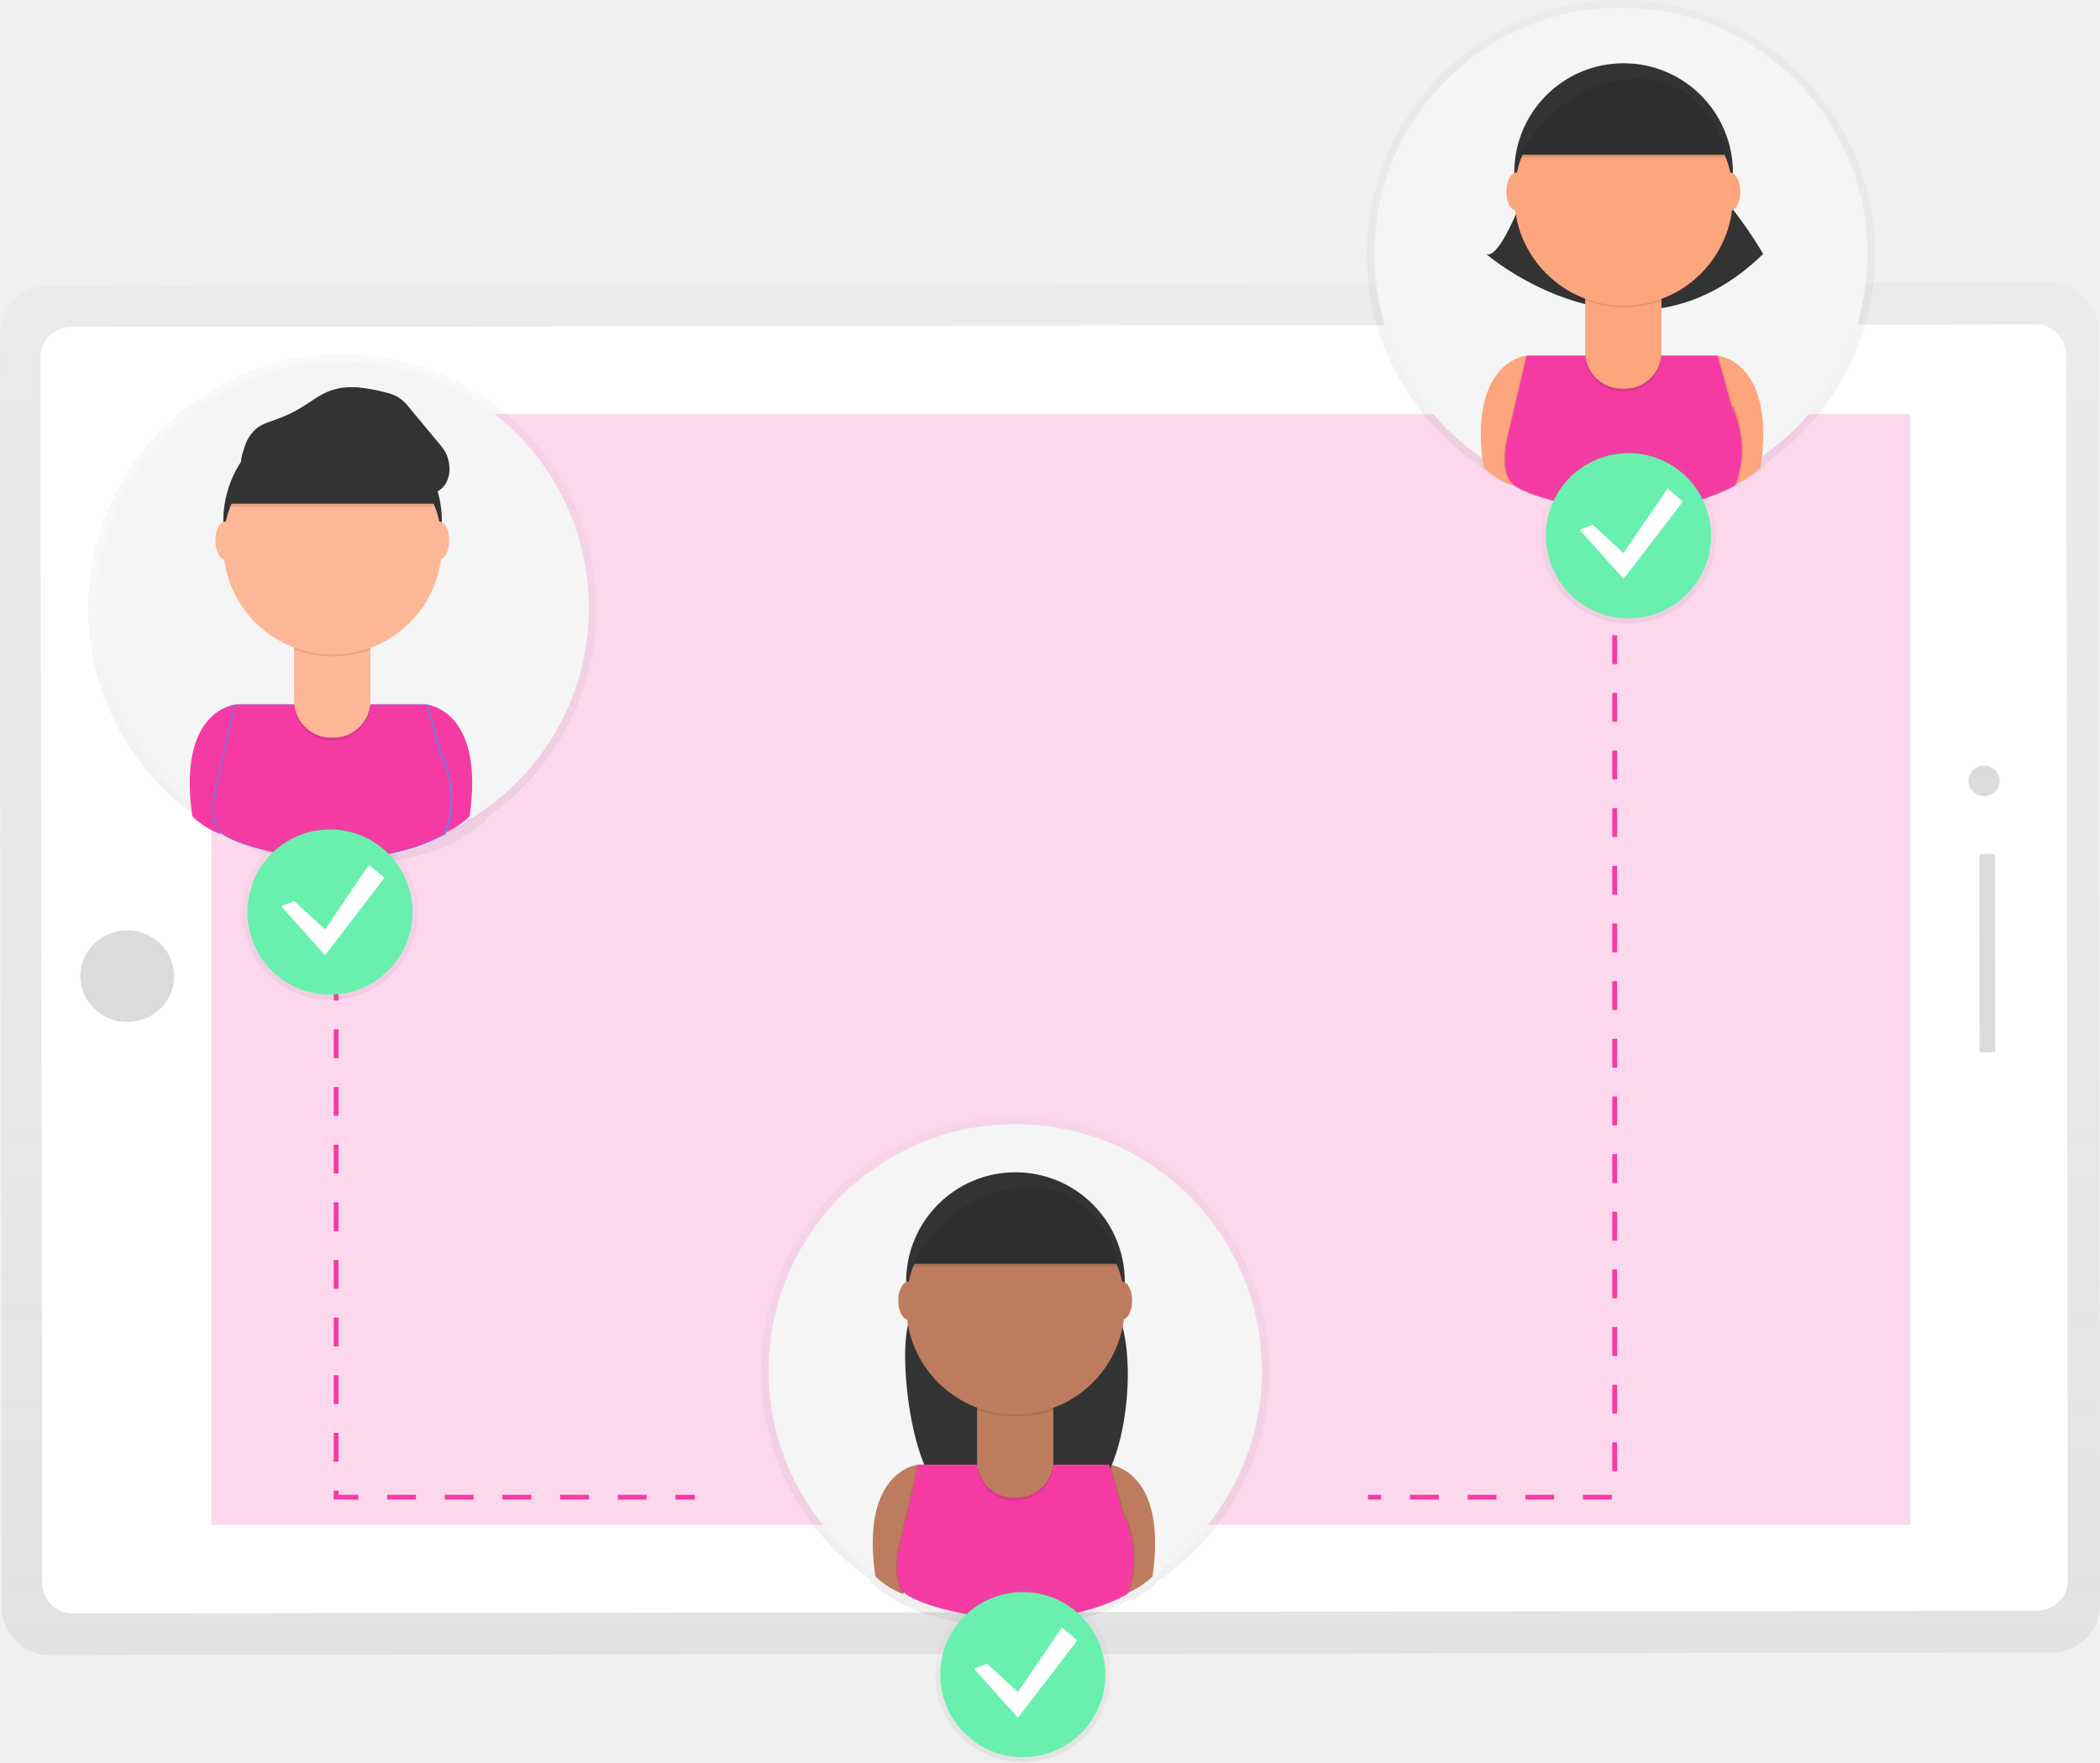
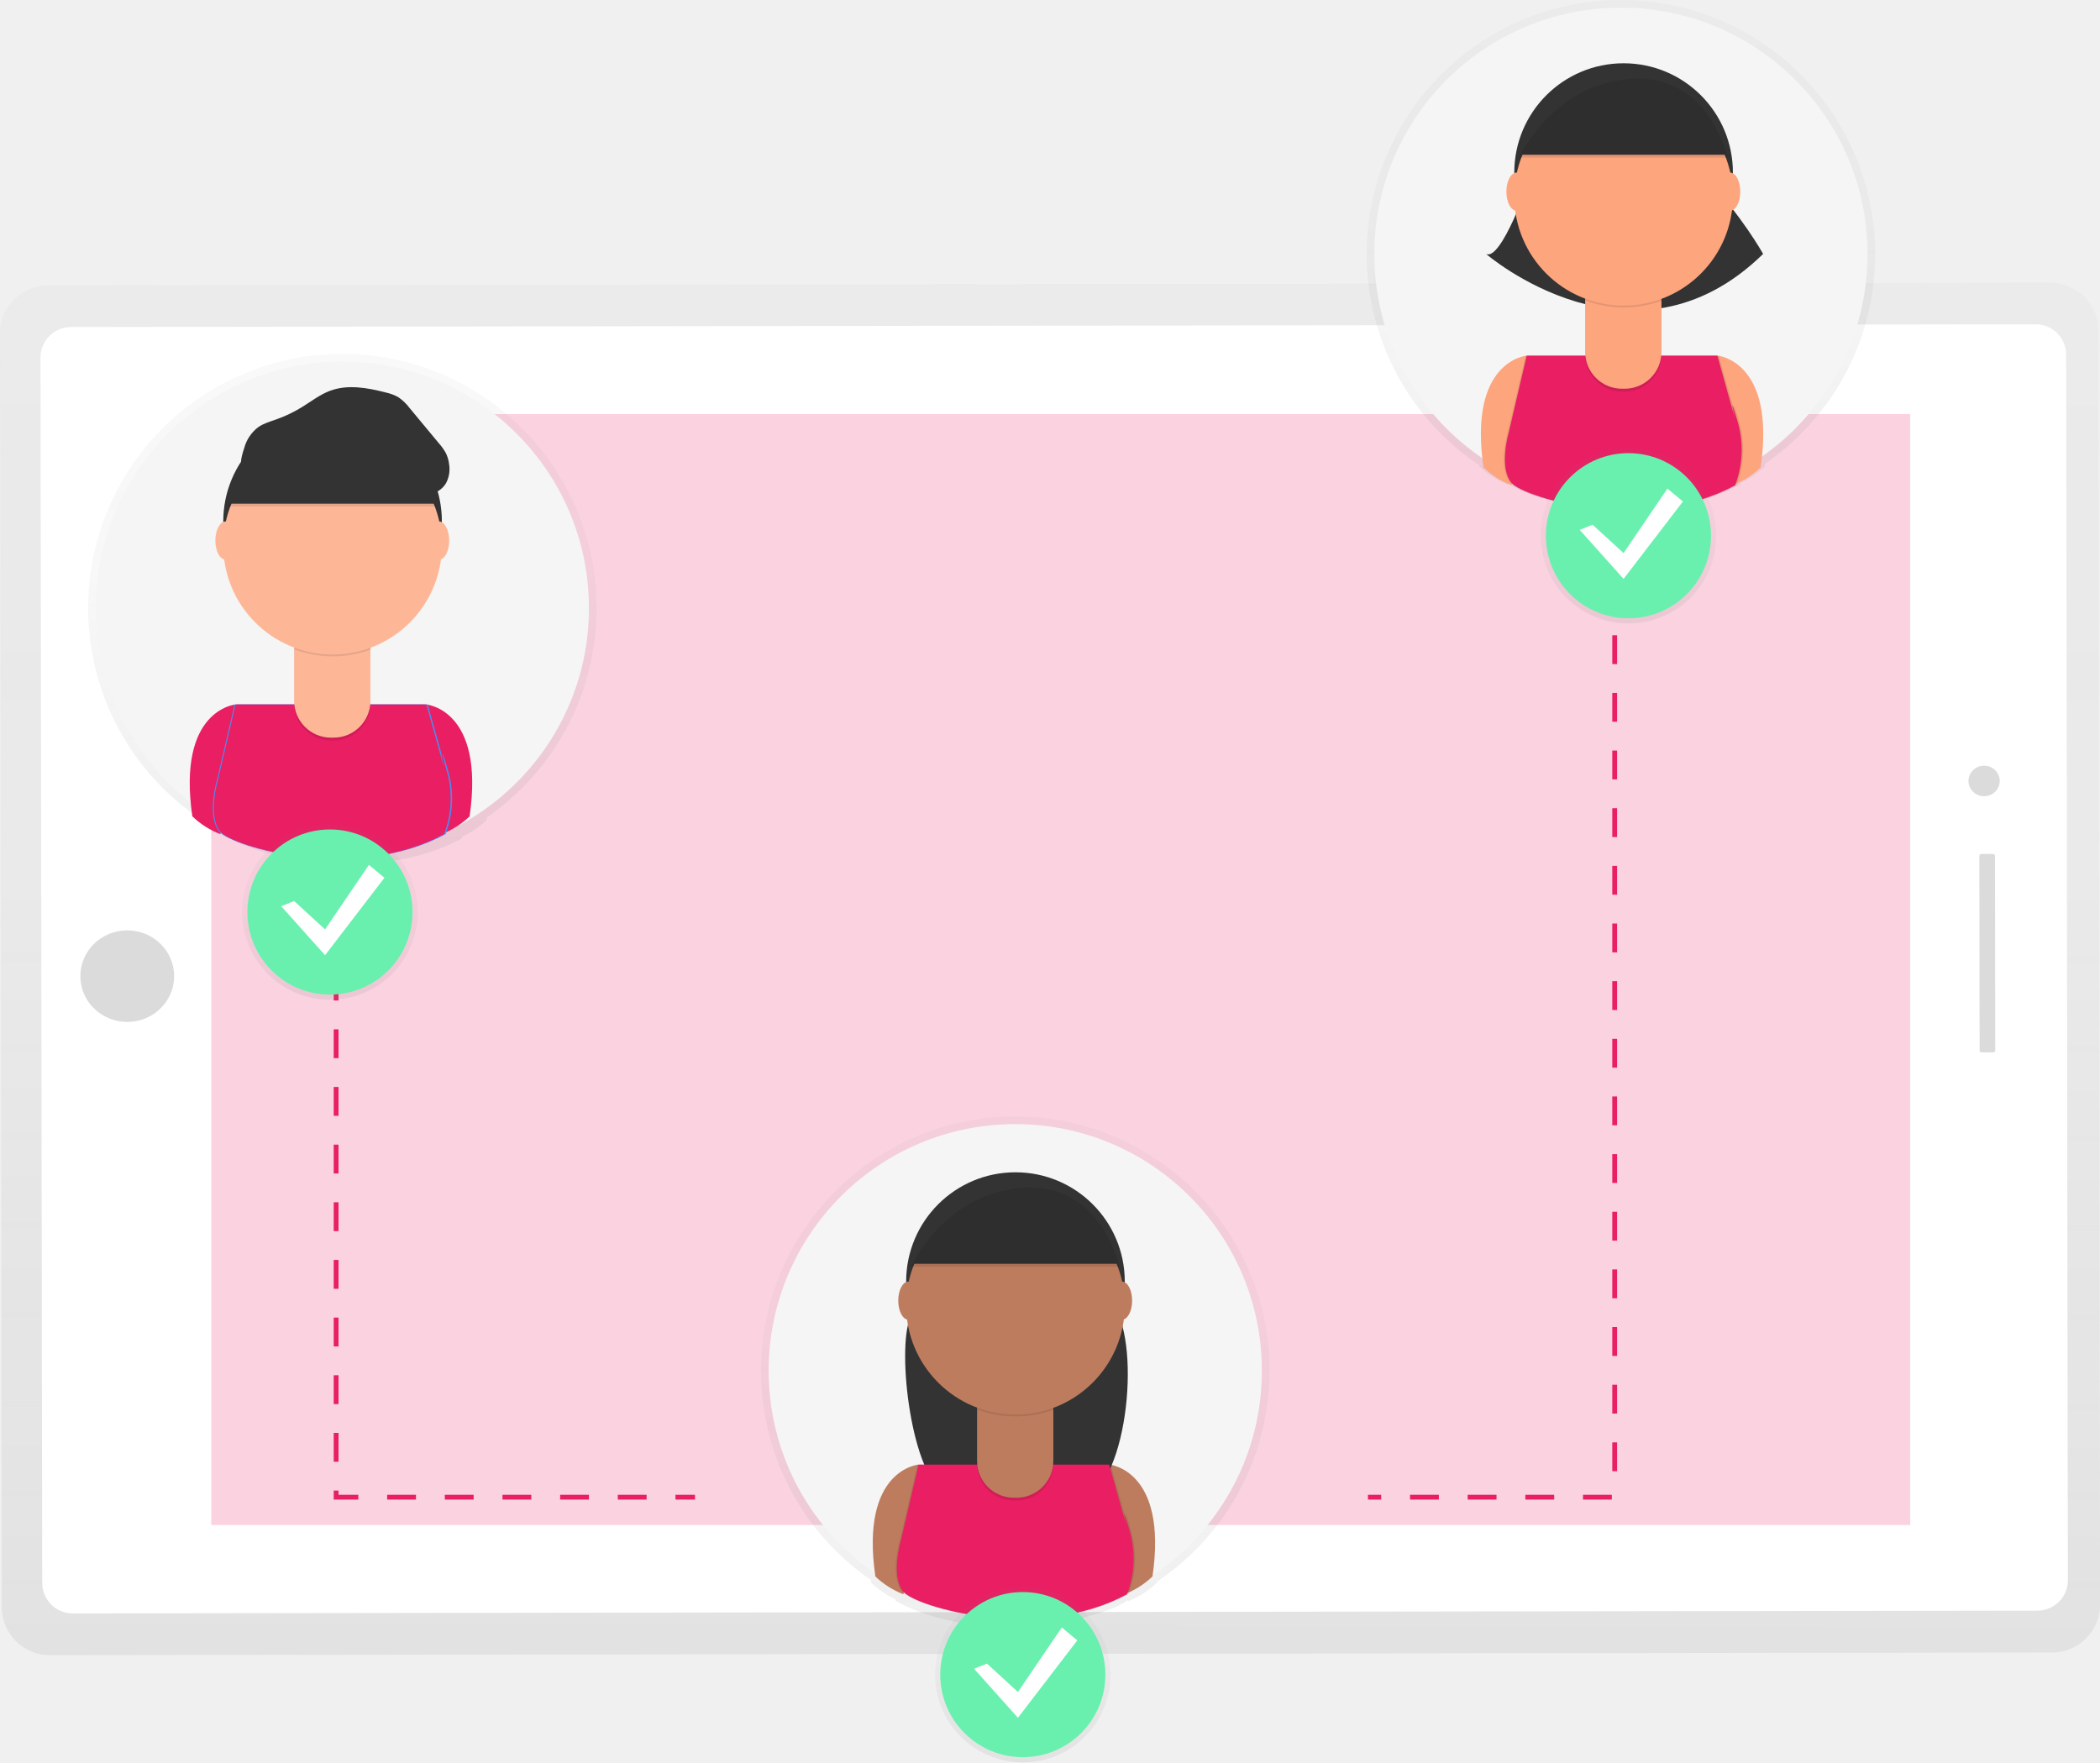
<svg xmlns="http://www.w3.org/2000/svg" xmlns:xlink="http://www.w3.org/1999/xlink" id="390bda19-a7d2-4807-bf84-0b71cfc4032d" data-name="Layer 1" width="874.11" height="733.63" viewBox="0 0 874.11 733.63">
  <defs>
    <linearGradient id="cc82a564-ea96-4f3a-b817-d04de3d3185f" x1="875.04" y1="475.49" x2="303.77" y2="474.73" gradientTransform="matrix(0, 1, -1.02, 0, 1081.62, -103.54)" gradientUnits="userSpaceOnUse">
      <stop offset="0" stop-color="gray" stop-opacity="0.25" />
      <stop offset="0.54" stop-color="gray" stop-opacity="0.12" />
      <stop offset="1" stop-color="gray" stop-opacity="0.1" />
    </linearGradient>
    <linearGradient id="e2d916eb-0c16-4978-ba1c-6a4f2feb782d" x1="590.41" y1="841.63" x2="590.41" y2="111.52" gradientTransform="matrix(0, 1, -1.02, 0, 1082.43, -102.87)" gradientUnits="userSpaceOnUse">
      <stop offset="0" stop-opacity="0.09" />
      <stop offset="0.55" stop-opacity="0.07" />
      <stop offset="1" stop-opacity="0.02" />
    </linearGradient>
    <linearGradient id="7dc82f8a-aae8-4c14-8443-a0bee5c82ac4" x1="837.64" y1="295.46" x2="837.64" y2="83.19" gradientTransform="matrix(1, 0, 0, 1, 0, 0)" xlink:href="#cc82a564-ea96-4f3a-b817-d04de3d3185f" />
    <linearGradient id="10911ca7-360a-4a17-aa6c-ba55de6df86c" x1="305.44" y1="442.78" x2="305.44" y2="230.5" gradientTransform="matrix(1, 0, 0, 1, 0, 0)" xlink:href="#cc82a564-ea96-4f3a-b817-d04de3d3185f" />
    <linearGradient id="b1d6e2ae-fbc3-4669-9109-ab786db17612" x1="-537.55" y1="760.23" x2="-537.55" y2="547.95" gradientTransform="matrix(-1, 0, 0, 1, 48, 0)" xlink:href="#cc82a564-ea96-4f3a-b817-d04de3d3185f" />
    <linearGradient id="014d2d59-4ea0-44d4-9011-1415ae1e0169" x1="137.34" y1="416.18" x2="137.34" y2="343.15" gradientTransform="matrix(1, 0, 0, 1, 0, 0)" xlink:href="#cc82a564-ea96-4f3a-b817-d04de3d3185f" />
    <linearGradient id="3edc3864-c137-45a8-b4cb-910029123495" x1="677.83" y1="259.53" x2="677.83" y2="186.5" gradientTransform="matrix(1, 0, 0, 1, 0, 0)" xlink:href="#cc82a564-ea96-4f3a-b817-d04de3d3185f" />
    <linearGradient id="526052fb-0a4d-4689-9c8f-871db821c2c2" x1="425.74" y1="733.63" x2="425.74" y2="660.6" gradientTransform="matrix(1, 0, 0, 1, 0, 0)" xlink:href="#cc82a564-ea96-4f3a-b817-d04de3d3185f" />
  </defs>
  <g opacity="0.5">
    <path d="M163.68,752.21,162.94,222a20,20,0,0,1,20-20l833.41-1.11a20,20,0,0,1,20,20l.73,530.21a20,20,0,0,1-20,20l-833.41,1.11A20,20,0,0,1,163.68,752.21Z" transform="translate(-162.94 -83.19)" fill="url(#cc82a564-ea96-4f3a-b817-d04de3d3185f)" />
  </g>
  <rect x="227.85" y="241.33" width="741.32" height="492.4" transform="translate(-163.62 -82.36) rotate(-0.08)" fill="url(#e2d916eb-0c16-4978-ba1c-6a4f2feb782d)" />
  <rect x="180.15" y="218.77" width="843.16" height="535.49" rx="12.68" ry="12.68" transform="translate(-163.61 -82.36) rotate(-0.08)" fill="#fff" />
-   <rect x="374.09" y="133.87" width="462.44" height="707.19" transform="matrix(0, 1, -1, 0, 928.99, -201.71)" fill="#f53ba3" opacity="0.2" />
+   <rect x="374.09" y="133.87" width="462.44" height="707.19" transform="matrix(0, 1, -1, 0, 928.99, -201.71)" fill="#e91e63" opacity="0.2" />
  <ellipse cx="216.59" cy="489.24" rx="19.52" ry="19.06" transform="matrix(1, 0, 0, 1, -163.62, -82.89)" fill="#dbdbdb" />
  <ellipse cx="989.37" cy="406.92" rx="6.51" ry="6.35" transform="matrix(1, 0, 0, 1, -163.5, -81.82)" fill="#dbdbdb" />
  <rect x="948.83" y="476.71" width="82.58" height="6.51" rx="0.76" ry="0.76" transform="translate(1305.78 -594) rotate(89.92)" fill="#dbdbdb" />
  <g opacity="0.5">
    <path d="M943.46,189A105.82,105.82,0,1,0,778.6,276.83l.07.47a36.22,36.22,0,0,0,12,7.64l.14-.47c5,4.25,25.81,11.05,49.79,11h.52c15.18,0,31.66-2.68,46.16-10.52,0,0,.13-.28.33-.8a37.7,37.7,0,0,0,10-6.83q.09-.61.17-1.2A105.7,105.7,0,0,0,943.46,189Z" transform="translate(-162.94 -83.19)" fill="url(#7dc82f8a-aae8-4c14-8443-a0bee5c82ac4)" />
  </g>
  <circle cx="674.7" cy="105.83" r="102.64" fill="#f5f5f5" />
  <path d="M798.43,231.22s-24.46,2-18,46.56a35.13,35.13,0,0,0,11.64,7.41l13.76-46.56Z" transform="translate(-162.94 -83.19)" fill="#fda57d" />
  <path d="M877.79,231.22s24.46,2,18,46.56a35.13,35.13,0,0,1-11.64,7.41l-13.76-46.56Z" transform="translate(-162.94 -83.19)" fill="#fda57d" />
  <path d="M799.49,158.2s-11.64,33.86-18,30.69c0,0,61.26,52.91,115.34,0,0,0-9.52-16.93-23.28-30.69Z" transform="translate(-162.94 -83.19)" fill="#333" />
  <circle cx="675.81" cy="71.84" r="45.5" fill="#333" />
  <path d="M877.32,231.22H798L790.55,263s-4.35,14.7,1.06,21.16,56,21.16,93.12,1.06a41.4,41.4,0,0,0,1.06-26.45c-4.23-14.81-1.06-1.06-1.06-1.06Z" transform="translate(-162.94 -83.19)" opacity="0.1" />
  <path d="M878.38,231.22H799L791.61,263s-4.35,14.7,1.06,21.16,56,21.16,93.12,1.06a41.4,41.4,0,0,0,1.06-26.45c-4.23-14.81-1.06-1.06-1.06-1.06Z" transform="translate(-162.94 -83.19)" opacity="0.1" />
-   <path d="M877.79,231.22H798.43L791,263s-4.35,14.7,1.06,21.16,56,21.16,93.12,1.06a41.4,41.4,0,0,0,1.06-26.45c-4.23-14.81-1.06-1.06-1.06-1.06Z" transform="translate(-162.94 -83.19)" fill="#f53ba3" />
+   <path d="M877.79,231.22H798.43L791,263s-4.35,14.7,1.06,21.16,56,21.16,93.12,1.06a41.4,41.4,0,0,0,1.06-26.45c-4.23-14.81-1.06-1.06-1.06-1.06Z" transform="translate(-162.94 -83.19)" fill="#e91e63" />
  <path d="M659.82,121.7h31.75a0,0,0,0,1,0,0v26a15.3,15.3,0,0,1-15.3,15.3h-1.15a15.3,15.3,0,0,1-15.3-15.3v-26A0,0,0,0,1,659.82,121.7Z" opacity="0.1" />
  <path d="M659.82,120.52h31.75a0,0,0,0,1,0,0v26a15.3,15.3,0,0,1-15.3,15.3h-1.15a15.3,15.3,0,0,1-15.3-15.3v-26A0,0,0,0,1,659.82,120.52Z" fill="#fda57d" />
  <path d="M822.83,208.28a45.69,45.69,0,0,0,31.75.09v-3.9H822.83Z" transform="translate(-162.94 -83.19)" opacity="0.1" />
  <circle cx="675.81" cy="81.72" r="45.5" fill="#fda57d" />
  <path d="M795.25,147.62H882s-7.41-35-40.21-32.8S795.25,147.62,795.25,147.62Z" transform="translate(-162.94 -83.19)" fill="#333" />
  <ellipse cx="631.25" cy="79.78" rx="4.23" ry="7.94" fill="#fda57d" />
  <ellipse cx="720.14" cy="79.78" rx="4.23" ry="7.94" fill="#fda57d" />
  <path d="M795.25,148.8H882s-7.41-35-40.21-32.8S795.25,148.8,795.25,148.8Z" transform="translate(-162.94 -83.19)" opacity="0.1" />
  <g opacity="0.5">
    <path d="M411.26,336.32a105.82,105.82,0,1,0-164.85,87.83l.07.47a36.22,36.22,0,0,0,12,7.64l.14-.47c5,4.25,25.81,11.05,49.79,11h.52c15.18,0,31.66-2.68,46.16-10.52,0,0,.13-.28.33-.8a37.7,37.7,0,0,0,10-6.83q.09-.61.17-1.2A105.7,105.7,0,0,0,411.26,336.32Z" transform="translate(-162.94 -83.19)" fill="url(#10911ca7-360a-4a17-aa6c-ba55de6df86c)" />
  </g>
  <circle cx="142.5" cy="253.14" r="102.64" fill="#f5f5f5" />
-   <path d="M261,376.46s-24.46,2-18,46.56a35.13,35.13,0,0,0,11.64,7.41l13.76-46.56Z" transform="translate(-162.94 -83.19)" fill="#f53ba3" />
-   <path d="M340.41,376.46s24.46,2,18,46.56a35.13,35.13,0,0,1-11.64,7.41L333,383.86Z" transform="translate(-162.94 -83.19)" fill="#f53ba3" />
+   <path d="M261,376.46s-24.46,2-18,46.56a35.13,35.13,0,0,0,11.64,7.41l13.76-46.56Z" transform="translate(-162.94 -83.19)" fill="#e91e63" />
+   <path d="M340.41,376.46s24.46,2,18,46.56a35.13,35.13,0,0,1-11.64,7.41L333,383.86Z" transform="translate(-162.94 -83.19)" fill="#e91e63" />
  <circle cx="138.43" cy="217.08" r="45.5" fill="#333" />
  <path d="M339.94,376.46H260.57l-7.41,31.75s-4.35,14.7,1.06,21.16,56,21.16,93.12,1.06A41.4,41.4,0,0,0,348.4,404c-4.23-14.81-1.06-1.06-1.06-1.06Z" transform="translate(-162.94 -83.19)" fill="#4d8af0" />
  <path d="M341,376.46H261.63l-7.41,31.75s-4.35,14.7,1.06,21.16,56,21.16,93.12,1.06A41.4,41.4,0,0,0,349.46,404c-4.23-14.81-1.06-1.06-1.06-1.06Z" transform="translate(-162.94 -83.19)" fill="#4d8af0" />
-   <path d="M340.41,376.46H261l-7.41,31.75s-4.35,14.7,1.06,21.16,56,21.16,93.12,1.06A41.4,41.4,0,0,0,348.87,404c-4.23-14.81-1.06-1.06-1.06-1.06Z" transform="translate(-162.94 -83.19)" fill="#f53ba3" />
+   <path d="M340.41,376.46H261l-7.41,31.75s-4.35,14.7,1.06,21.16,56,21.16,93.12,1.06A41.4,41.4,0,0,0,348.87,404c-4.23-14.81-1.06-1.06-1.06-1.06Z" transform="translate(-162.94 -83.19)" fill="#e91e63" />
  <path d="M122.44,266.93h31.75a0,0,0,0,1,0,0v26a15.3,15.3,0,0,1-15.3,15.3h-1.15a15.3,15.3,0,0,1-15.3-15.3v-26a0,0,0,0,1,0,0Z" opacity="0.1" />
  <path d="M122.44,265.76h31.75a0,0,0,0,1,0,0v26a15.3,15.3,0,0,1-15.3,15.3h-1.15a15.3,15.3,0,0,1-15.3-15.3v-26a0,0,0,0,1,0,0Z" fill="#fdb797" />
  <path d="M285.44,353.52a45.69,45.69,0,0,0,31.75.09v-3.9H285.44Z" transform="translate(-162.94 -83.19)" opacity="0.1" />
  <circle cx="138.43" cy="226.96" r="45.5" fill="#fdb797" />
  <path d="M257.87,294h86.77s-7.41-35-40.21-32.8S257.87,294,257.87,294Z" transform="translate(-162.94 -83.19)" opacity="0.1" />
  <path d="M257.87,292.86h86.77s-7.41-35-40.21-32.8S257.87,292.86,257.87,292.86Z" transform="translate(-162.94 -83.19)" fill="#333" />
  <ellipse cx="93.87" cy="225.02" rx="4.23" ry="7.94" fill="#fdb797" />
  <ellipse cx="182.75" cy="225.02" rx="4.23" ry="7.94" fill="#fdb797" />
  <path d="M264.61,269.65a16.13,16.13,0,0,1,5.85-8.67c2.22-1.54,4.87-2.28,7.41-3.18a56.65,56.65,0,0,0,10.78-5.15c3.86-2.38,7.48-5.24,11.73-6.81,7.31-2.7,15.45-1.24,23,.7a19.35,19.35,0,0,1,5.38,2,20.36,20.36,0,0,1,4.77,4.62l12,14.45a23,23,0,0,1,3,4.19,14.43,14.43,0,0,1,1.36,4.73,12.38,12.38,0,0,1-1.28,7.76c-2,3.46-6.2,5.2-10.2,5.36s-7.93-1-11.78-2.13c-12.4-3.63-25-7-37.82-8.52a106.67,106.67,0,0,0-19.24-.62c-2,.13-4.68,1.06-5.9-1C262.56,275.59,264.06,271.43,264.61,269.65Z" transform="translate(-162.94 -83.19)" fill="#333" />
  <g opacity="0.5">
    <path d="M479.73,653.77A105.82,105.82,0,1,1,644.58,741.6l-.07.47a36.22,36.22,0,0,1-12,7.64l-.14-.47c-5,4.25-25.81,11.05-49.79,11h-.52c-15.18,0-31.66-2.68-46.16-10.52,0,0-.13-.28-.33-.8a37.7,37.7,0,0,1-10-6.83q-.09-.61-.17-1.2A105.7,105.7,0,0,1,479.73,653.77Z" transform="translate(-162.94 -83.19)" fill="url(#b1d6e2ae-fbc3-4669-9109-ab786db17612)" />
  </g>
  <circle cx="422.6" cy="570.59" r="102.64" fill="#f5f5f5" />
  <path d="M545.3,692.87s-24.46,2-18,46.56a35.13,35.13,0,0,0,11.64,7.41l13.76-46.56Z" transform="translate(-162.94 -83.19)" fill="#be7c5e" />
  <path d="M624.66,692.87s24.46,2,18,46.56A35.13,35.13,0,0,1,631,746.84l-13.76-46.56Z" transform="translate(-162.94 -83.19)" fill="#be7c5e" />
  <path d="M546.36,619.86s-1.88,5.48-4.55,11.82c-5.82,13.87.82,67.13,14.75,72.8,15.63,6.37,36.18,10.45,57.53,2.66,18.56-6.77,24.28-67.39,11.16-82.16-1.54-1.73-3.15-3.45-4.83-5.13Z" transform="translate(-162.94 -83.19)" fill="#333" />
  <circle cx="422.68" cy="533.5" r="45.5" fill="#333" />
  <path d="M624.19,692.87H544.83l-7.41,31.75s-4.35,14.7,1.06,21.16,56,21.16,93.12,1.06a41.4,41.4,0,0,0,1.06-26.45c-4.23-14.81-1.06-1.06-1.06-1.06Z" transform="translate(-162.94 -83.19)" opacity="0.1" />
  <path d="M625.25,692.87H545.89l-7.41,31.75s-4.35,14.7,1.06,21.16,56,21.16,93.12,1.06a41.4,41.4,0,0,0,1.06-26.45c-4.23-14.81-1.06-1.06-1.06-1.06Z" transform="translate(-162.94 -83.19)" opacity="0.1" />
-   <path d="M624.66,692.87H545.3l-7.41,31.75s-4.35,14.7,1.06,21.16,56,21.16,93.12,1.06a41.4,41.4,0,0,0,1.06-26.45c-4.23-14.81-1.06-1.06-1.06-1.06Z" transform="translate(-162.94 -83.19)" fill="#f53ba3" />
+   <path d="M624.66,692.87H545.3l-7.41,31.75s-4.35,14.7,1.06,21.16,56,21.16,93.12,1.06a41.4,41.4,0,0,0,1.06-26.45c-4.23-14.81-1.06-1.06-1.06-1.06Z" transform="translate(-162.94 -83.19)" fill="#e91e63" />
  <path d="M406.69,583.35h31.75a0,0,0,0,1,0,0v26a15.3,15.3,0,0,1-15.3,15.3H422a15.3,15.3,0,0,1-15.3-15.3v-26A0,0,0,0,1,406.69,583.35Z" opacity="0.1" />
  <path d="M406.69,582.17h31.75a0,0,0,0,1,0,0v26a15.3,15.3,0,0,1-15.3,15.3H422a15.3,15.3,0,0,1-15.3-15.3v-26A0,0,0,0,1,406.69,582.17Z" fill="#be7c5e" />
  <path d="M569.7,669.93a45.69,45.69,0,0,0,31.75.09v-3.9H569.7Z" transform="translate(-162.94 -83.19)" opacity="0.1" />
  <circle cx="422.68" cy="543.37" r="45.5" fill="#be7c5e" />
  <path d="M542.12,609.28h86.77s-7.41-35-40.21-32.8S542.12,609.28,542.12,609.28Z" transform="translate(-162.94 -83.19)" fill="#333" />
  <ellipse cx="378.12" cy="541.43" rx="4.23" ry="7.94" fill="#be7c5e" />
  <ellipse cx="467.01" cy="541.43" rx="4.23" ry="7.94" fill="#be7c5e" />
  <path d="M542.12,610.45h86.77s-7.41-35-40.21-32.8S542.12,610.45,542.12,610.45Z" transform="translate(-162.94 -83.19)" opacity="0.1" />
-   <polyline points="672.1 240.44 672.1 623.25 569.4 623.25" fill="none" stroke="#f53ba3" stroke-miterlimit="10" stroke-width="2" stroke-dasharray="12" />
-   <polyline points="139.91 380.49 139.91 623.25 289.29 623.25" fill="none" stroke="#f53ba3" stroke-miterlimit="10" stroke-width="2" stroke-dasharray="12" />
+   <polyline points="672.1 240.44 672.1 623.25 569.4 623.25" fill="none" stroke="#e91e63" stroke-miterlimit="10" stroke-width="2" stroke-dasharray="12" />
+   <polyline points="139.91 380.49 139.91 623.25 289.29 623.25" fill="none" stroke="#e91e63" stroke-miterlimit="10" stroke-width="2" stroke-dasharray="12" />
  <g opacity="0.5">
    <circle cx="137.34" cy="379.66" r="36.52" fill="url(#014d2d59-4ea0-44d4-9011-1415ae1e0169)" />
  </g>
  <circle cx="137.34" cy="379.66" r="34.37" fill="#69f0ae" />
  <polygon points="122.42 375.08 135.31 386.89 153.56 360.04 160.01 365.41 135.31 397.63 117.05 377.23 122.42 375.08" fill="#fff" />
  <g opacity="0.5">
    <circle cx="677.83" cy="223.01" r="36.52" fill="url(#3edc3864-c137-45a8-b4cb-910029123495)" />
  </g>
  <circle cx="677.83" cy="223.01" r="34.37" fill="#69f0ae" />
  <polygon points="662.91 218.43 675.8 230.24 694.06 203.39 700.5 208.76 675.8 240.98 657.54 220.57 662.91 218.43" fill="#fff" />
  <g opacity="0.5">
    <circle cx="425.74" cy="697.11" r="36.52" fill="url(#526052fb-0a4d-4689-9c8f-871db821c2c2)" />
  </g>
  <circle cx="425.74" cy="697.11" r="34.37" fill="#69f0ae" />
  <polygon points="410.82 692.53 423.71 704.34 441.97 677.49 448.41 682.86 423.71 715.08 405.45 694.68 410.82 692.53" fill="#fff" />
</svg>
